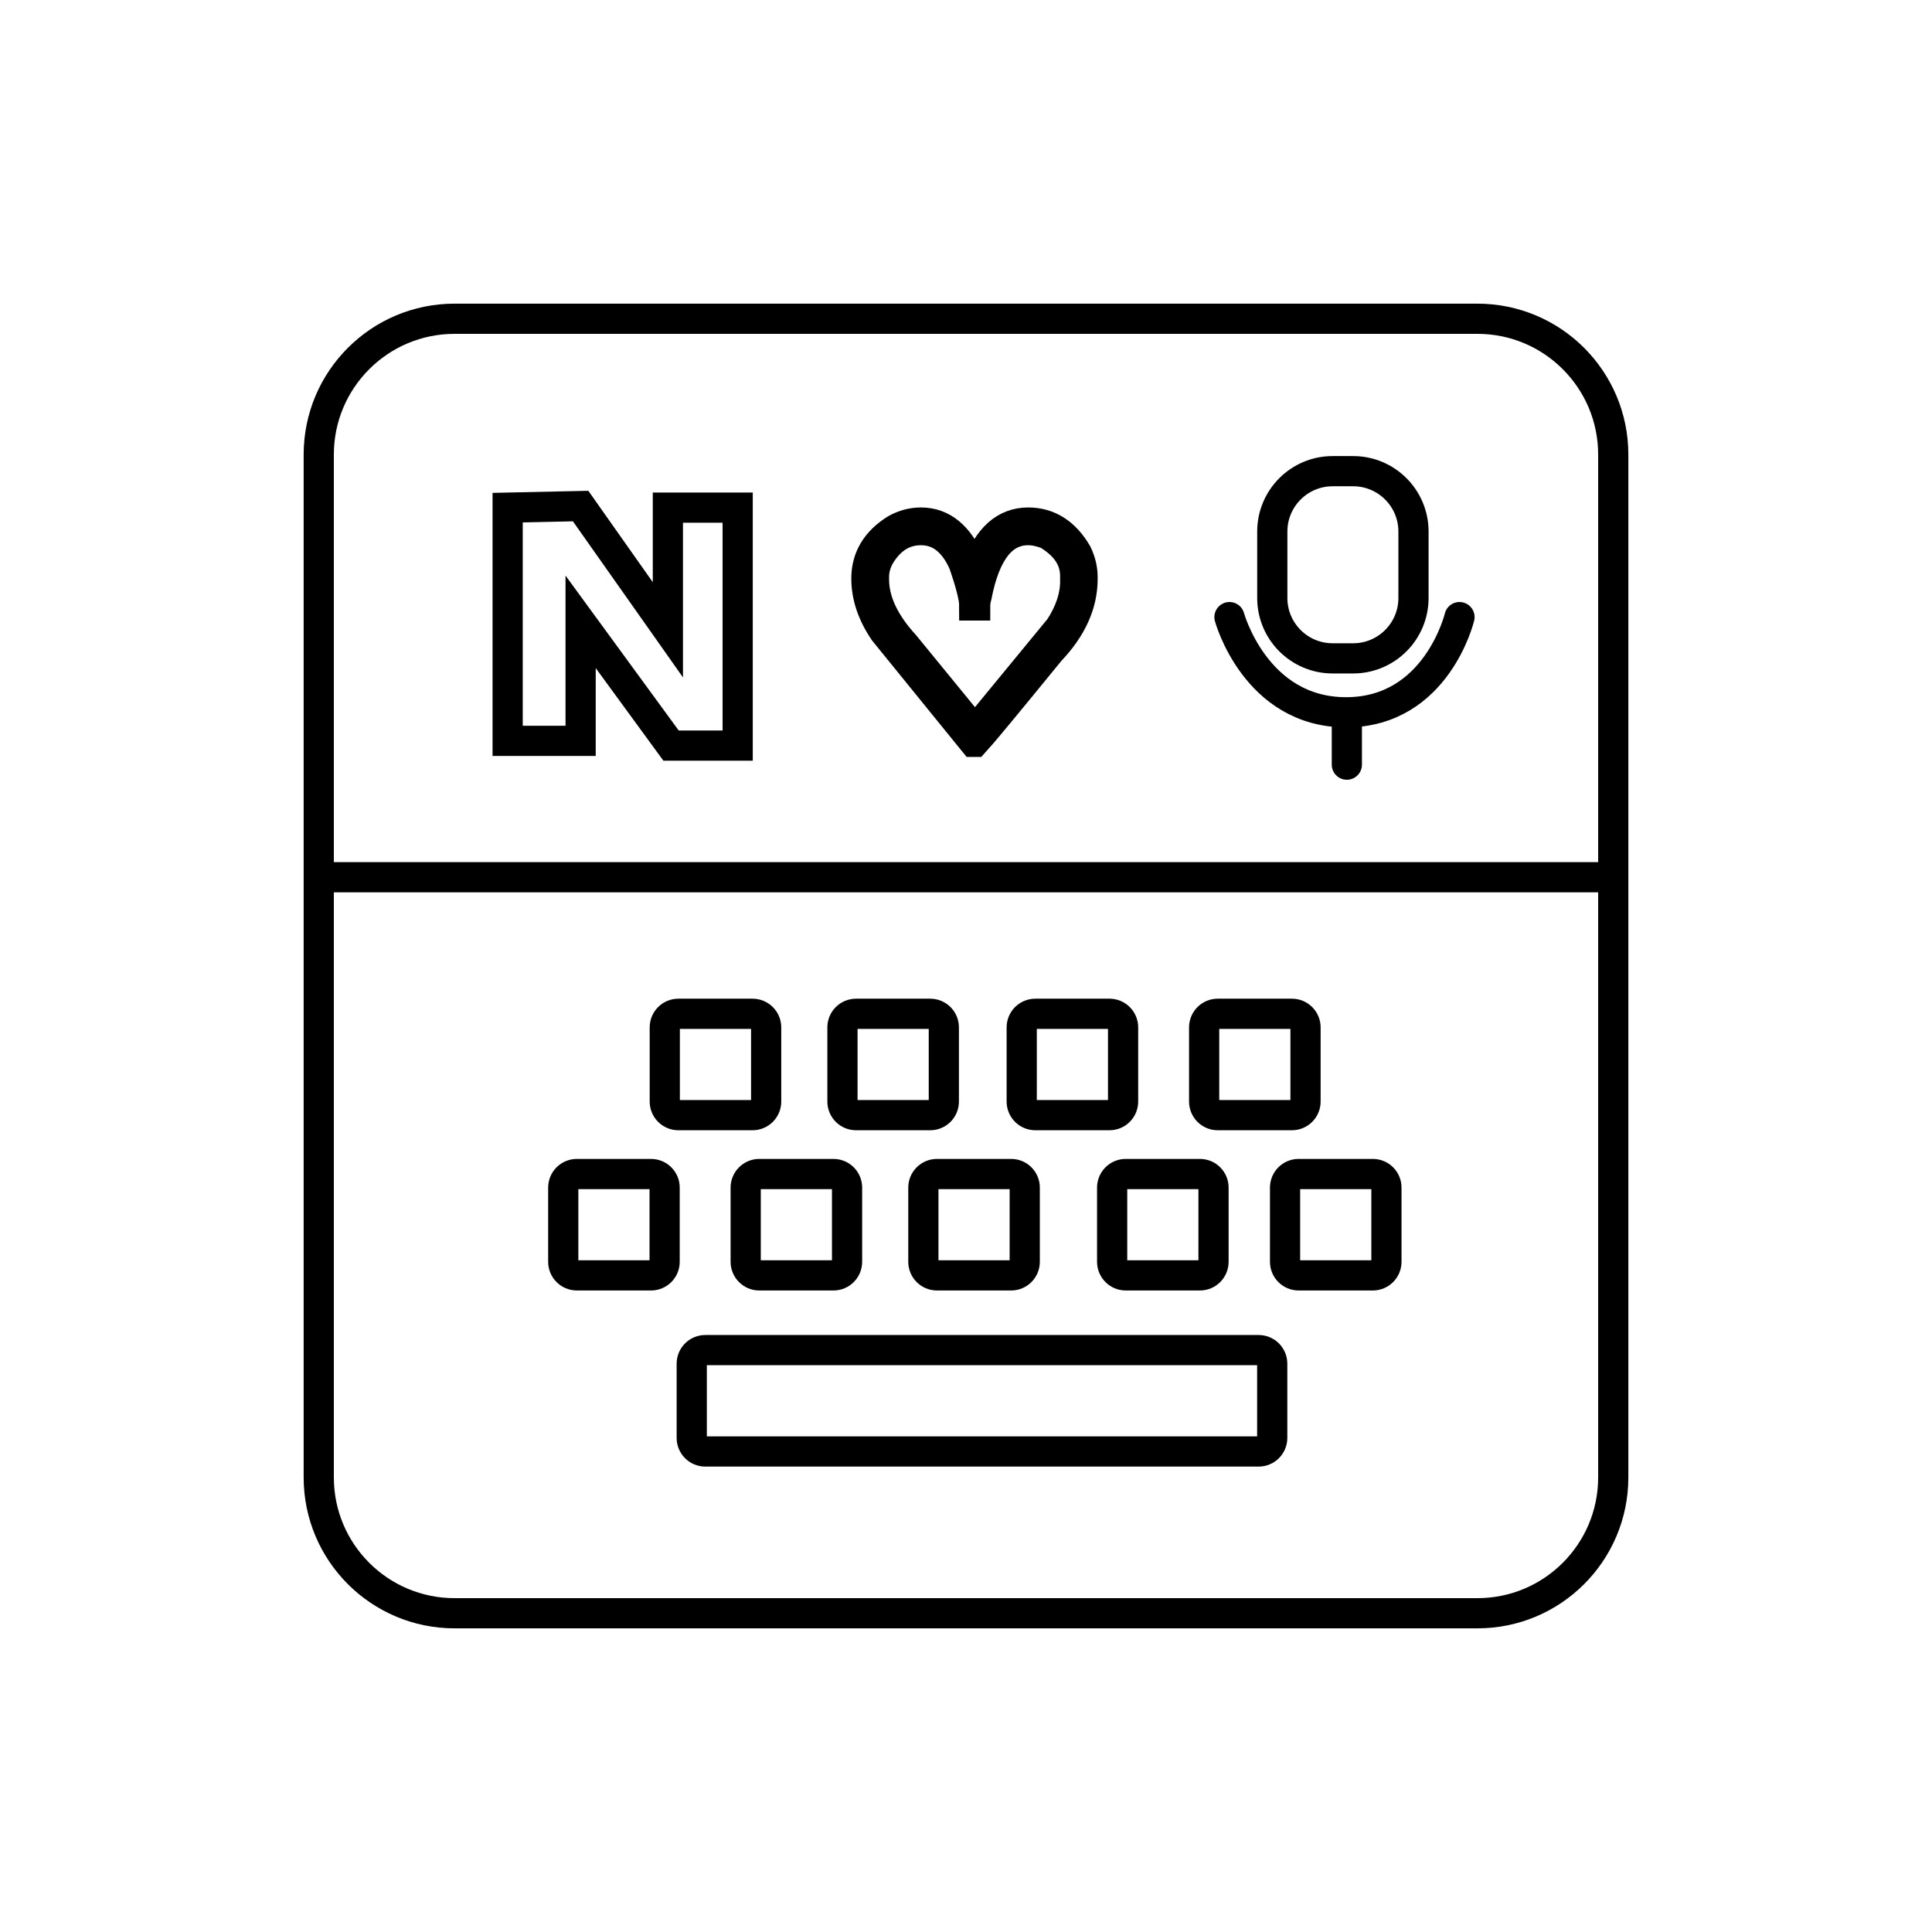
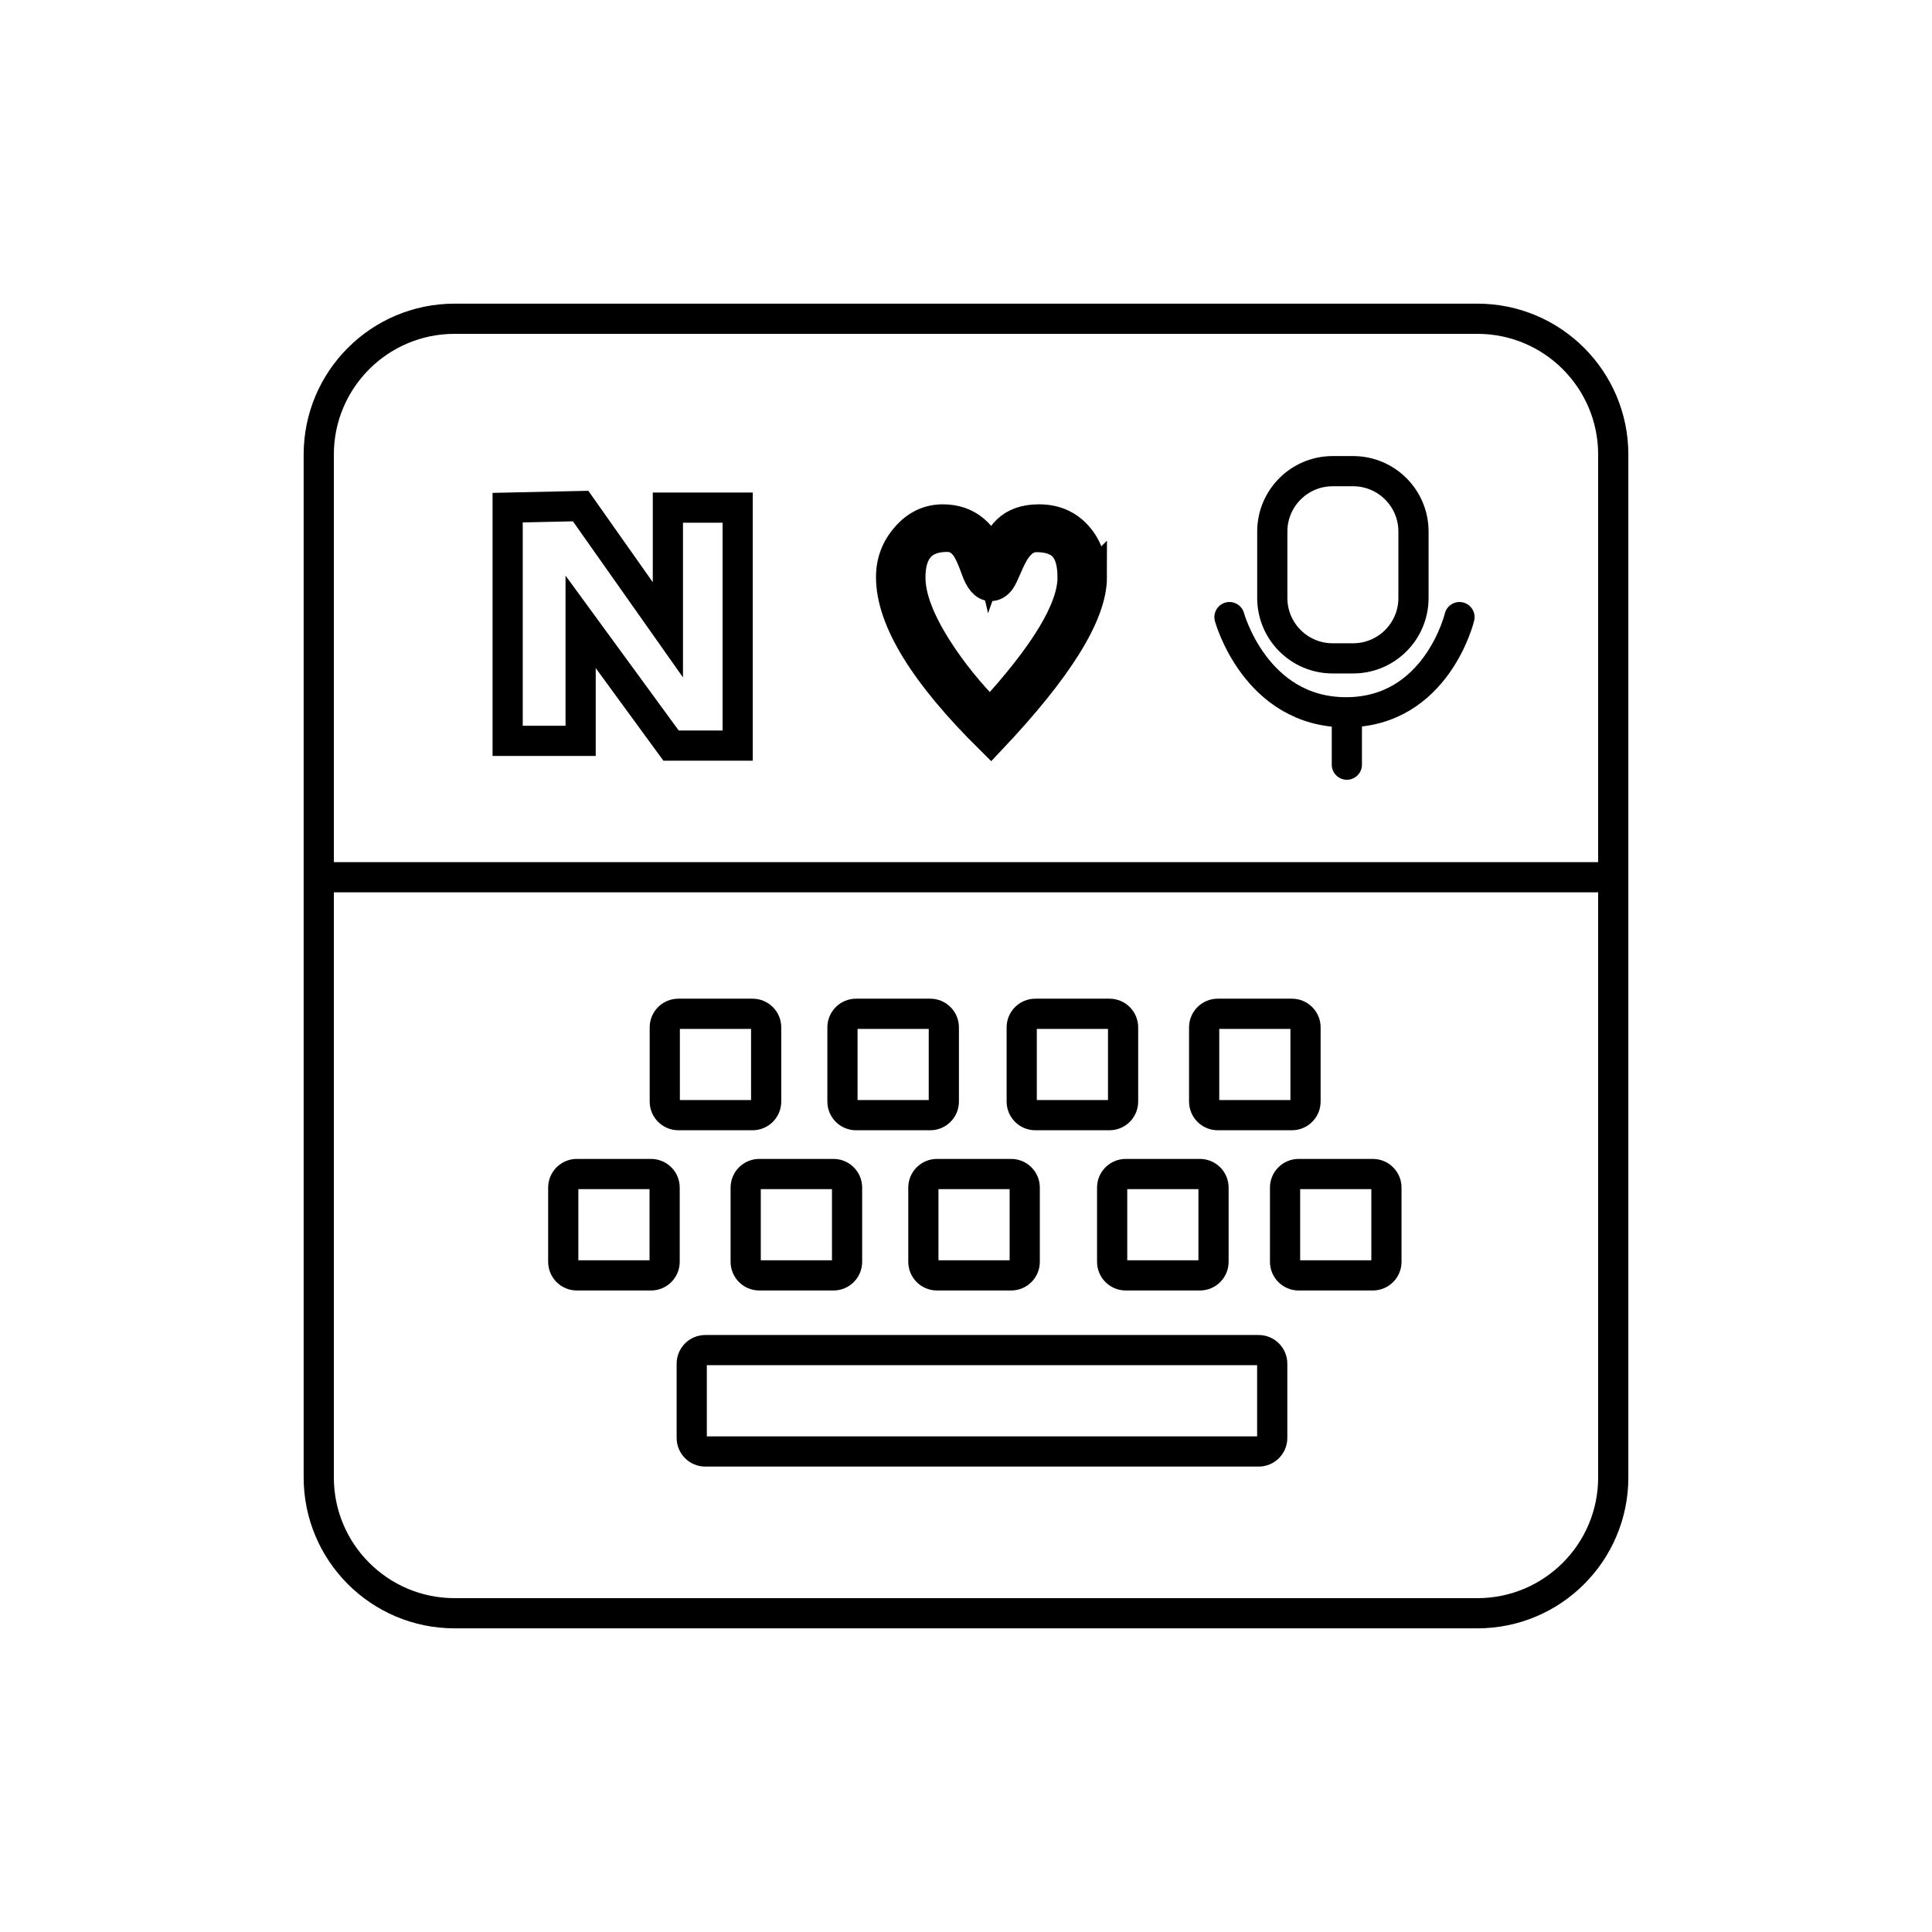
<svg xmlns="http://www.w3.org/2000/svg" width="512" height="512" viewBox="0 0 135.467 135.467" version="1.1" id="svg5" xml:space="preserve">
  <defs id="defs2" />
  <g id="layer1">
    <rect style="fill:none;stroke:#000000;stroke-width:2.117;stroke-linecap:round;stroke-linejoin:round;stroke-dasharray:none;stroke-opacity:1" id="rect229" width="90.767" height="90.767" x="22.35" y="22.35" ry="9.525" rx="9.525" />
    <path style="fill:none;stroke:#000000;stroke-width:2.117;stroke-linecap:round;stroke-linejoin:round;stroke-dasharray:none;stroke-opacity:1" d="m 23.282,61.508 h 89.194" id="path963" />
    <path style="fill:none;stroke:#000000;stroke-width:2.117;stroke-linecap:round;stroke-linejoin:miter;stroke-dasharray:none;stroke-opacity:1" d="m 35.595,35.595 v 16.351 h 5.117 v -8.343 l 6.34,8.676 h 4.672 V 35.595 h -4.894 v 8.565 l -6.118,-8.676 z" id="path972" />
-     <text xml:space="preserve" style="font-style:normal;font-variant:normal;font-weight:normal;font-stretch:normal;font-size:21.167px;font-family:'Noto Sans KR';-inkscape-font-specification:'Noto Sans KR';fill:none;stroke:#000000;stroke-width:2.117;stroke-linecap:round;stroke-linejoin:miter;stroke-dasharray:none;stroke-opacity:1" x="58.843" y="52.031" id="text1028">
-       <tspan id="tspan1026" style="font-size:21.167px;stroke-width:2.117" x="58.843" y="52.031">♡</tspan>
-     </text>
+     <path d="m 76.559,40.466 q 0,3.906 -7.083,11.393 -6.995,-6.908 -6.995,-11.393 0,-1.597 1.044,-2.8 1.071,-1.246 2.589,-1.246 1.299,0 2.203,0.764 0.878,0.746 1.176,2.036 0.5,-1.413 1.123,-2.019 0.799,-0.781 2.238,-0.781 1.685,0 2.721,1.194 0.983,1.132 0.983,2.853 z m -1.352,0.026 q 0,-1.413 -0.544,-2.08 -0.606,-0.755 -1.992,-0.755 -0.781,0 -1.36,0.764 -0.334,0.43 -0.746,1.413 -0.272,0.641 -0.413,0.843 -0.29,0.413 -0.693,0.413 -0.614,0 -1.036,-1.211 -0.369,-1.036 -0.667,-1.475 -0.527,-0.764 -1.334,-0.764 -2.589,0 -2.589,2.853 0,2.045 1.887,5.003 1.51,2.37 3.704,4.582 5.784,-6.276 5.784,-9.585 z" id="text1028" style="font-size:17.976px;font-family:'Noto Sans KR';-inkscape-font-specification:'Noto Sans KR';fill:none;stroke:#000000;stroke-width:2.117;stroke-linecap:round;stroke-dasharray:none" aria-label="♡" />
    <rect style="fill:none;stroke:#000000;stroke-width:2.117;stroke-linecap:round;stroke-linejoin:miter;stroke-dasharray:none;stroke-opacity:1" id="rect1080" width="9.9" height="13.126" x="89.21" y="33.037" rx="4.233" />
    <path style="fill:none;stroke:#000000;stroke-width:2.117;stroke-linecap:round;stroke-linejoin:miter;stroke-dasharray:none;stroke-opacity:1" d="m 86.207,43.27 c 0,0 1.817,6.674 8.176,6.674 6.359,0 7.953,-6.674 7.953,-6.674" id="path1084" />
    <path style="fill:none;stroke:#000000;stroke-width:2.117;stroke-linecap:round;stroke-linejoin:miter;stroke-dasharray:none;stroke-opacity:1" d="m 94.438,50.056 v 3.56" id="path1182" />
    <rect style="fill:none;stroke:#000000;stroke-width:2.117;stroke-linecap:round;stroke-linejoin:miter;stroke-dasharray:none;stroke-opacity:1" id="rect1197" width="7.108" height="7.108" x="46.613" y="71.084" rx="0.953" ry="0.953" />
    <rect style="fill:none;stroke:#000000;stroke-width:2.117;stroke-linecap:round;stroke-linejoin:miter;stroke-dasharray:none;stroke-opacity:1" id="rect1197-3" width="7.108" height="7.108" x="59.071" y="71.084" rx="0.953" ry="0.953" />
    <rect style="fill:none;stroke:#000000;stroke-width:2.117;stroke-linecap:round;stroke-linejoin:miter;stroke-dasharray:none;stroke-opacity:1" id="rect1197-8" width="7.108" height="7.108" x="71.64" y="71.084" rx="0.953" ry="0.953" />
    <rect style="fill:none;stroke:#000000;stroke-width:2.117;stroke-linecap:round;stroke-linejoin:miter;stroke-dasharray:none;stroke-opacity:1" id="rect1197-81" width="7.108" height="7.108" x="84.432" y="71.084" rx="0.953" ry="0.953" />
    <rect style="fill:none;stroke:#000000;stroke-width:2.117;stroke-linecap:round;stroke-linejoin:miter;stroke-dasharray:none;stroke-opacity:1" id="rect1197-5" width="7.108" height="7.108" x="39.494" y="82.319" rx="0.953" ry="0.953" />
    <rect style="fill:none;stroke:#000000;stroke-width:2.117;stroke-linecap:round;stroke-linejoin:miter;stroke-dasharray:none;stroke-opacity:1" id="rect1197-7" width="7.108" height="7.108" x="52.286" y="82.319" rx="0.953" ry="0.953" />
    <rect style="fill:none;stroke:#000000;stroke-width:2.117;stroke-linecap:round;stroke-linejoin:miter;stroke-dasharray:none;stroke-opacity:1" id="rect1197-6" width="7.108" height="7.108" x="64.744" y="82.319" rx="0.953" ry="0.953" />
    <path id="rect1197-6-1" style="fill:none;stroke:#000000;stroke-width:2.117;stroke-linecap:round" d="m 49.456,94.666 38.796,0 c 0.528,0 0.953,0.425 0.953,0.953 v 5.203 c 0,0.528 -0.425,0.953 -0.953,0.953 l -38.796,0 c -0.528,0 -0.953,-0.425 -0.953,-0.953 v -5.203 c 0,-0.528 0.425,-0.953 0.953,-0.953 z" />
    <rect style="fill:none;stroke:#000000;stroke-width:2.117;stroke-linecap:round;stroke-linejoin:miter;stroke-dasharray:none;stroke-opacity:1" id="rect1197-65" width="7.108" height="7.108" x="77.981" y="82.319" rx="0.953" ry="0.953" />
    <rect style="fill:none;stroke:#000000;stroke-width:2.117;stroke-linecap:round;stroke-linejoin:miter;stroke-dasharray:none;stroke-opacity:1" id="rect1197-4" width="7.108" height="7.108" x="90.105" y="82.319" rx="0.953" ry="0.953" />
  </g>
</svg>
